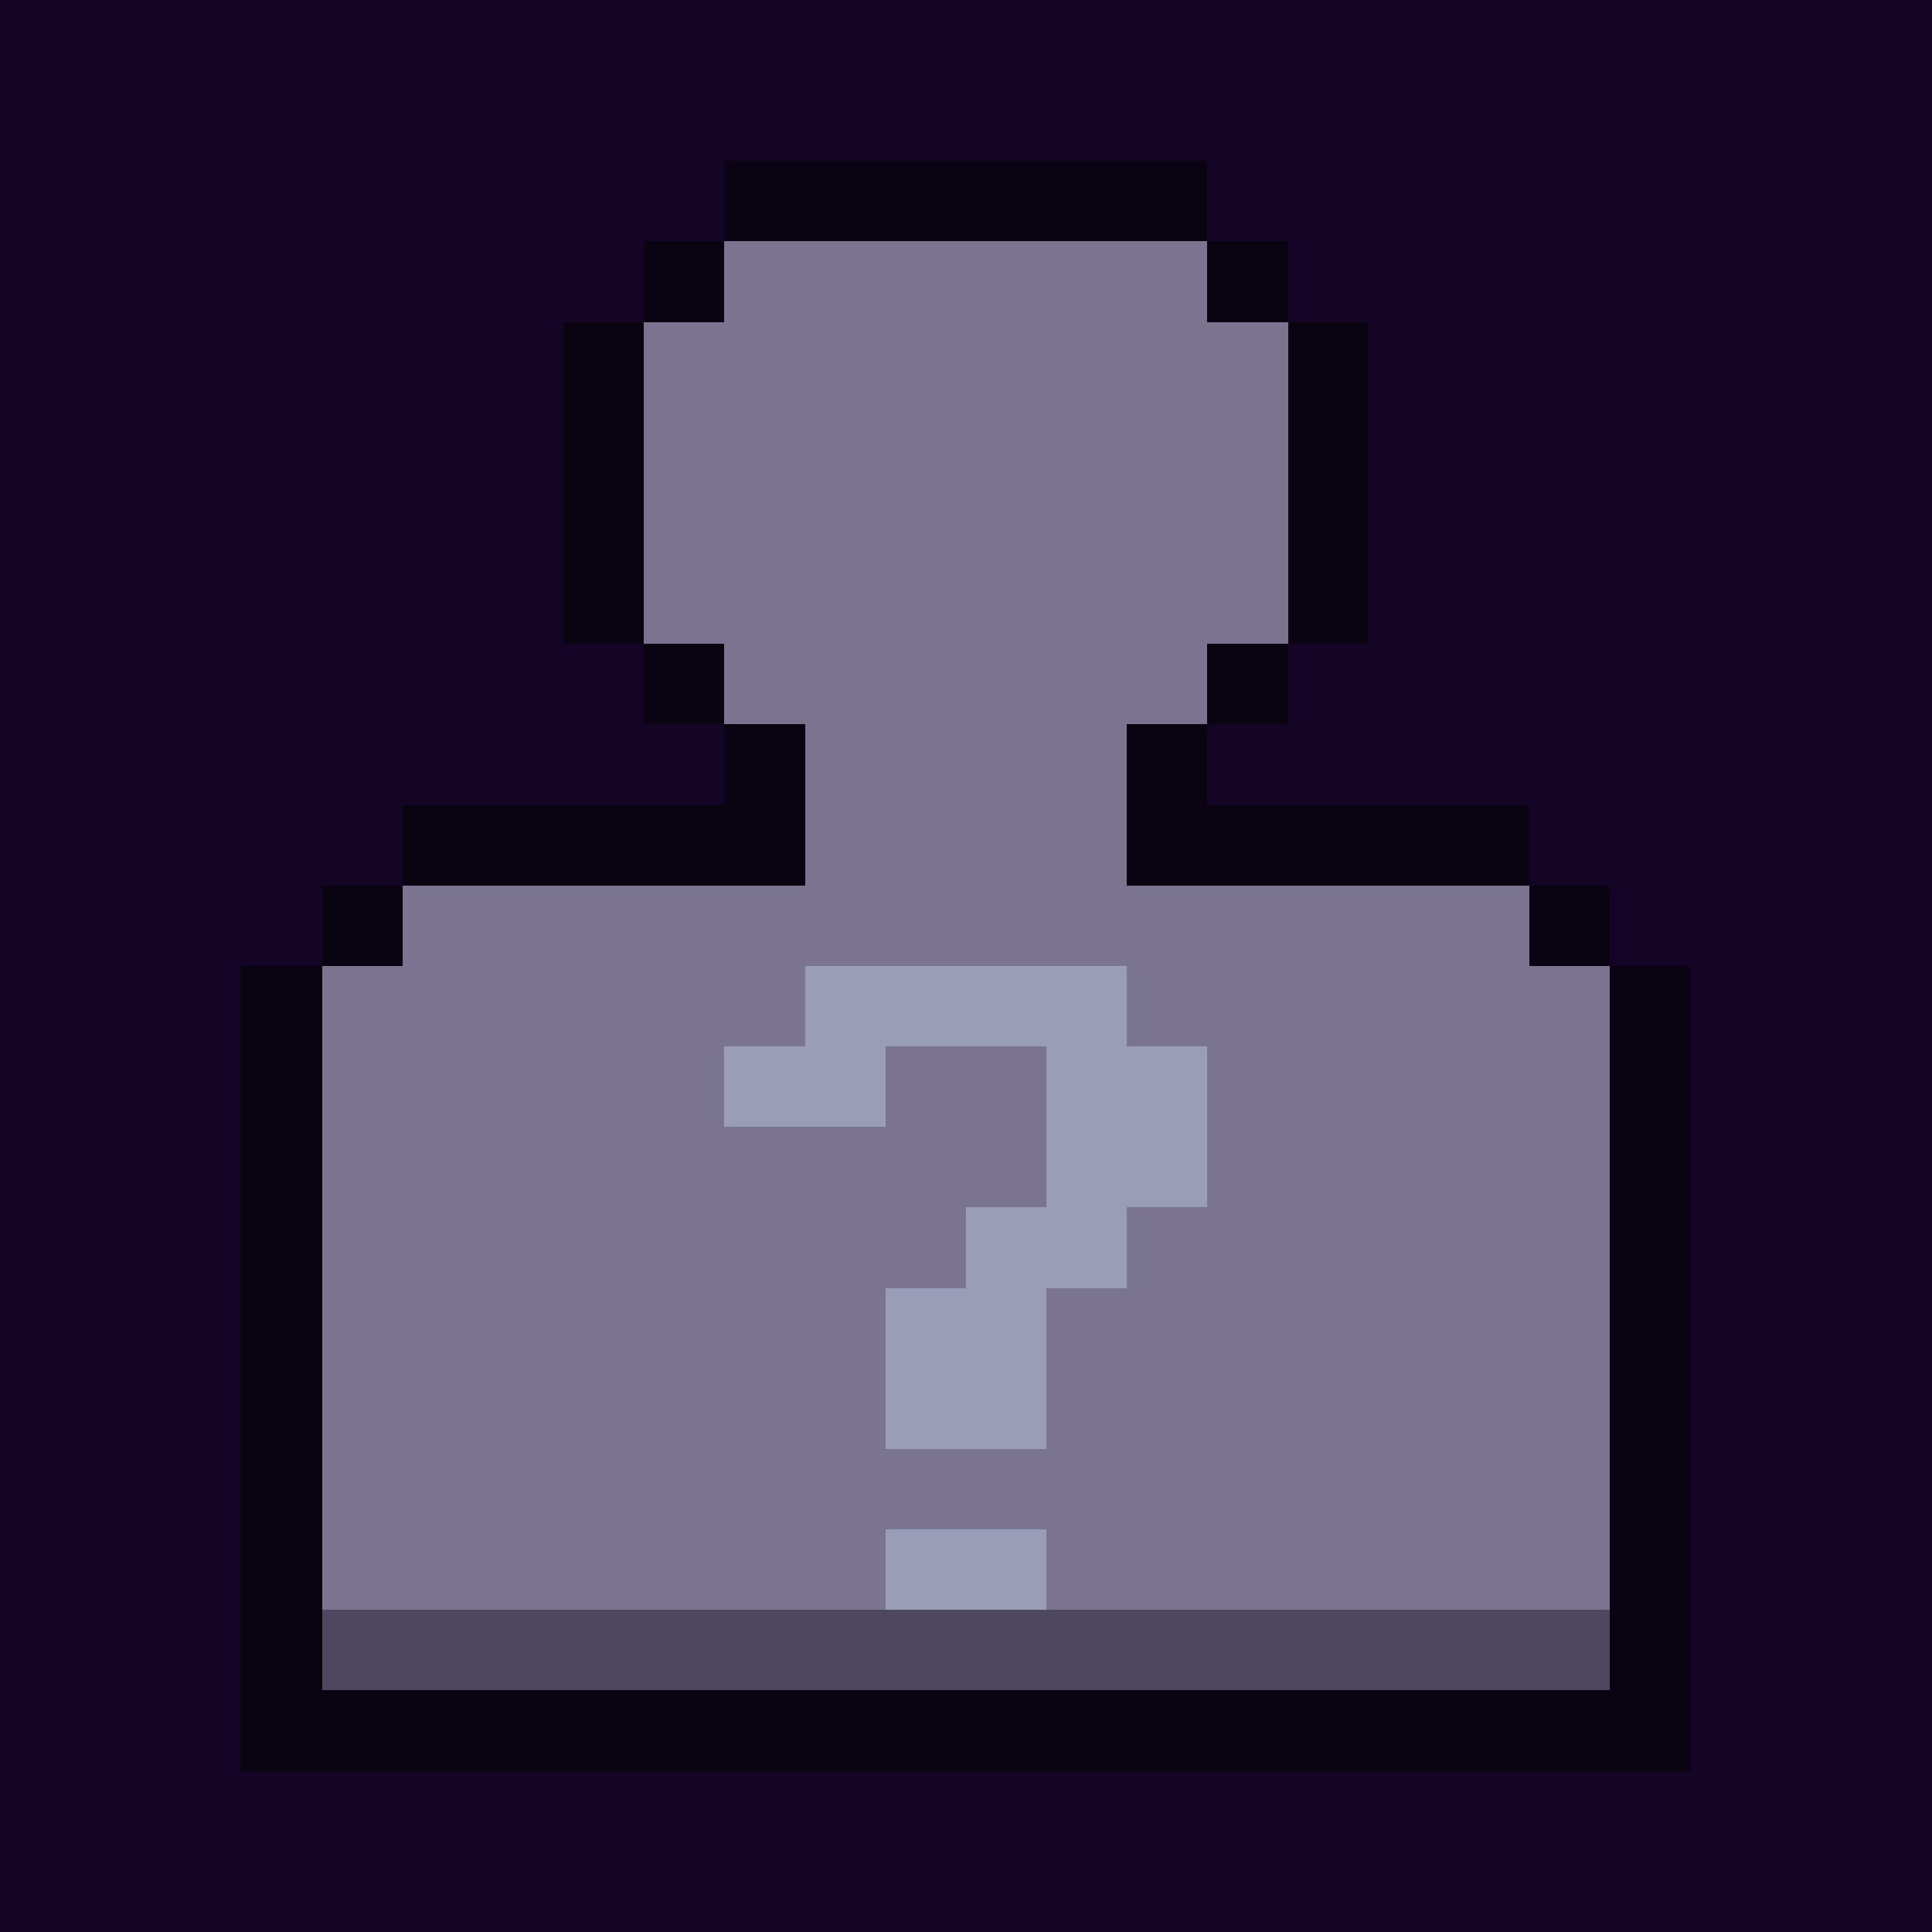
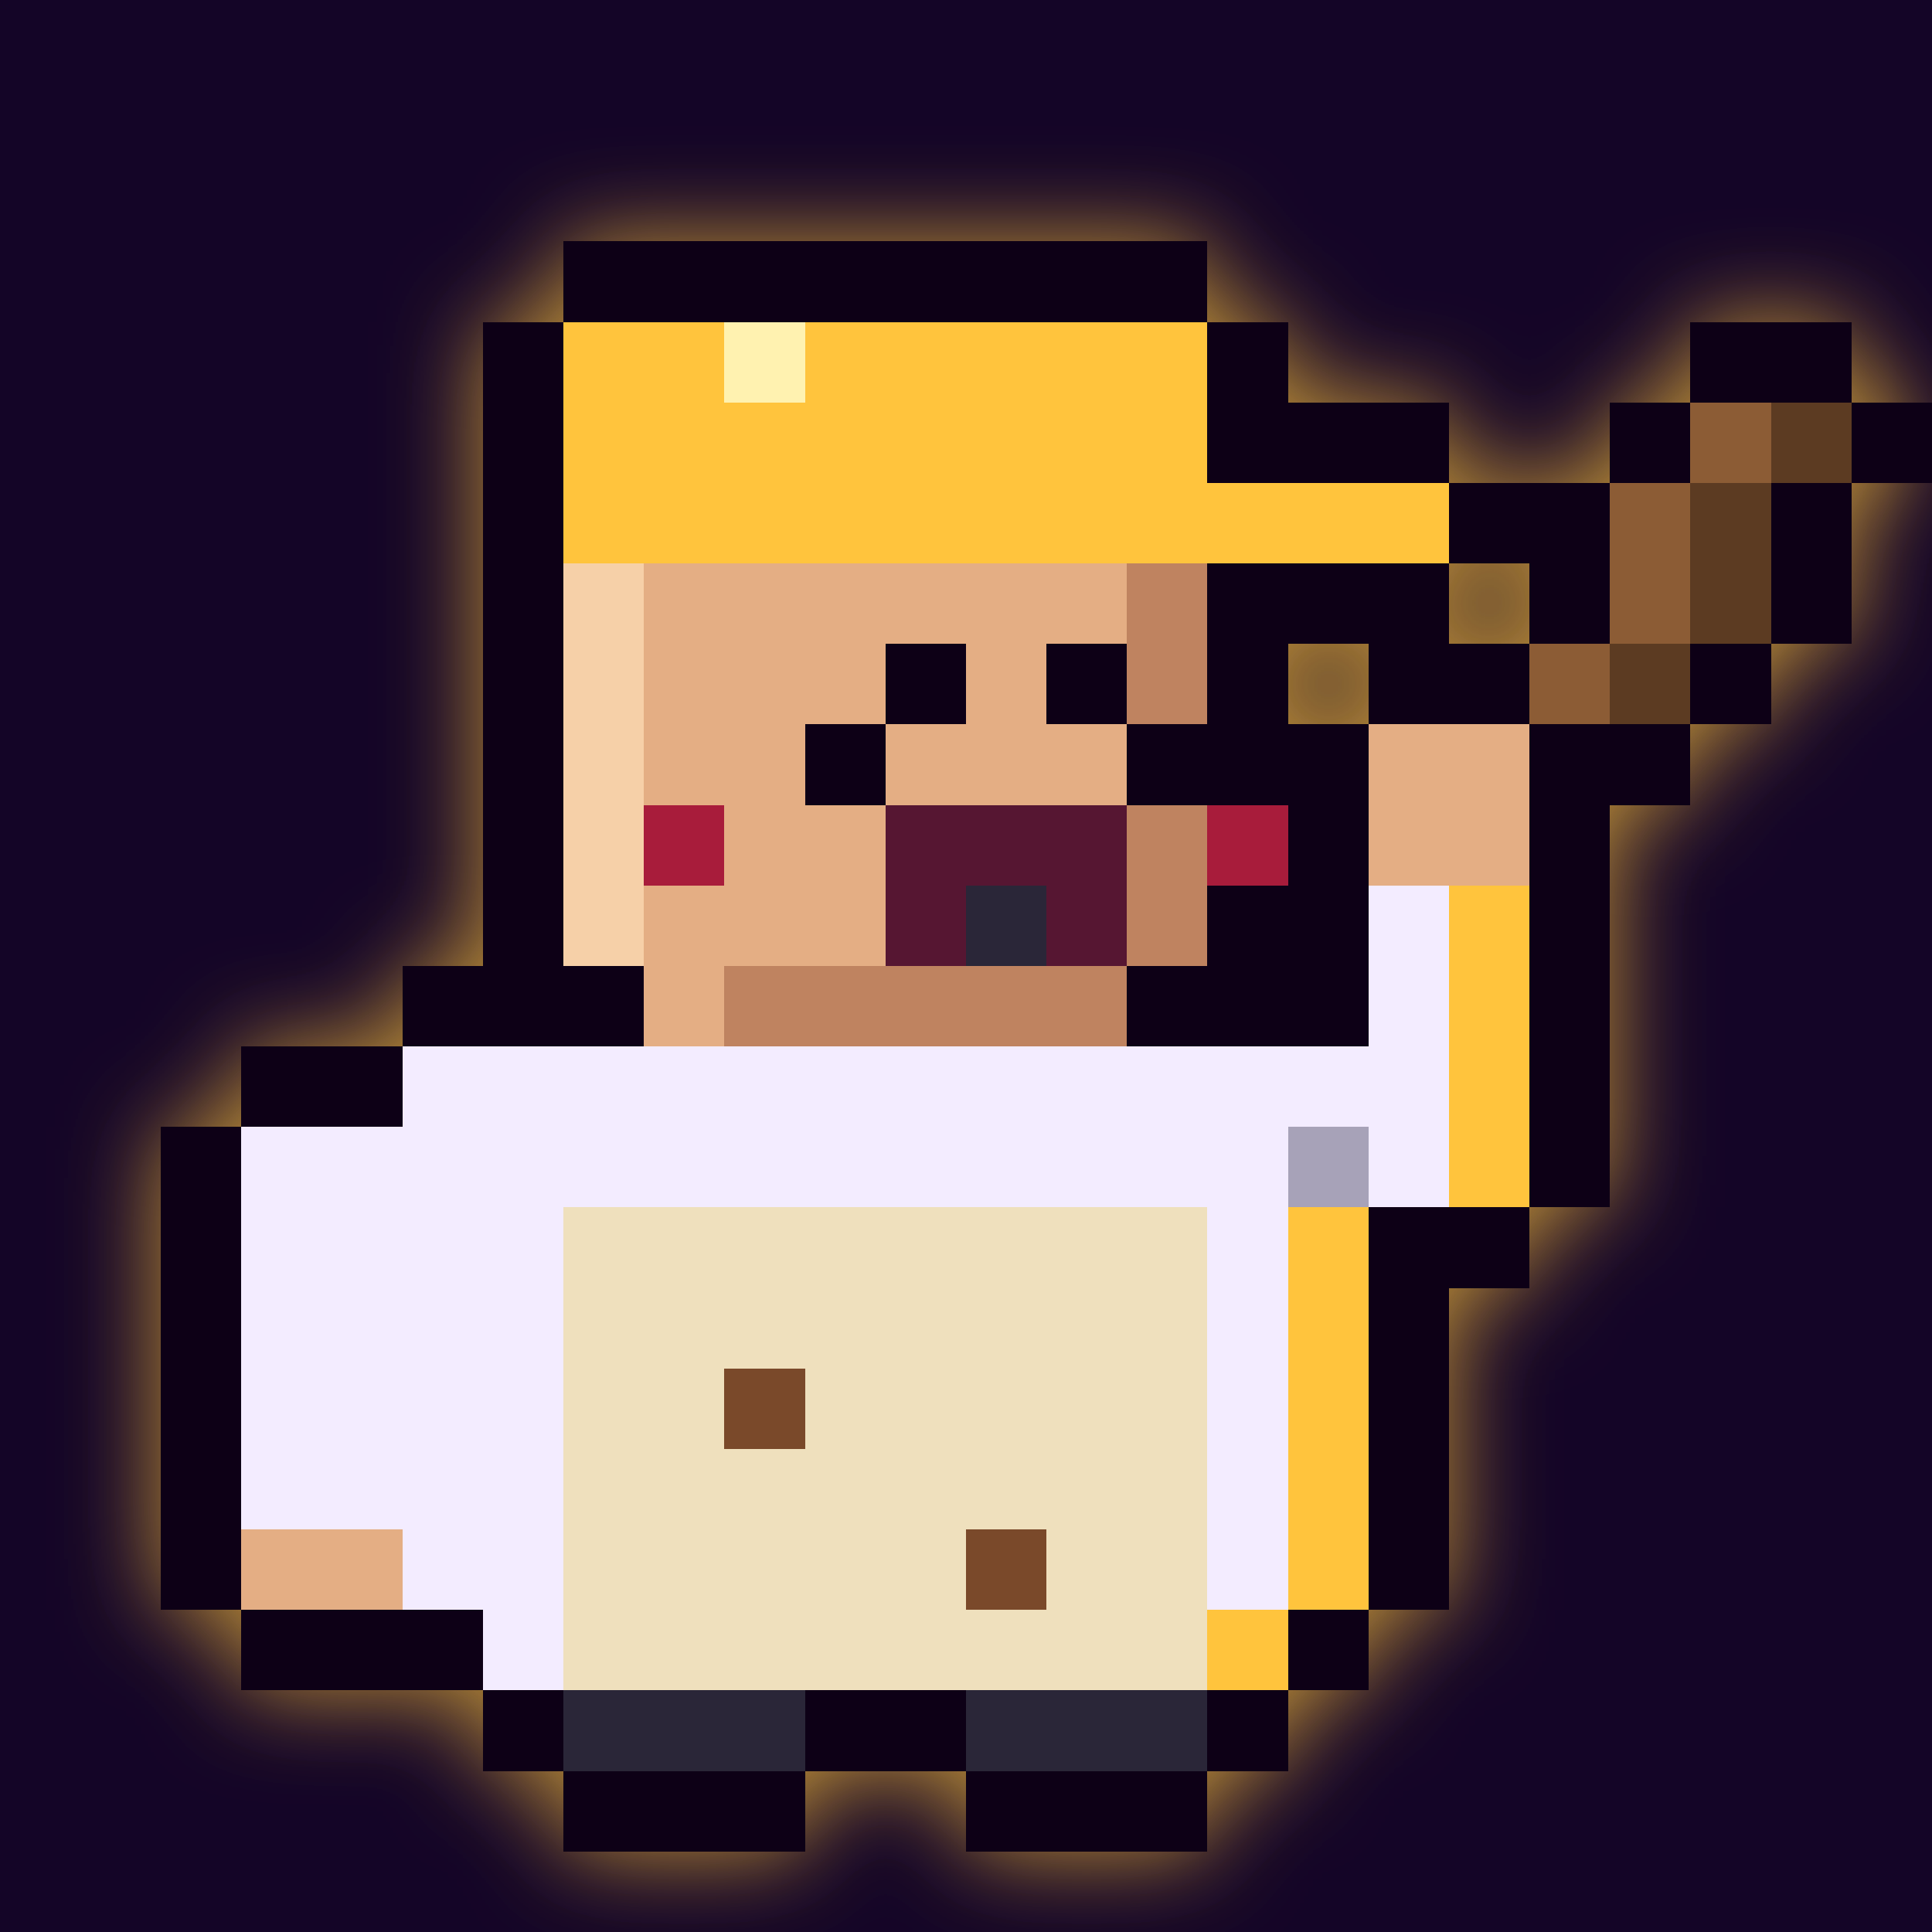
<svg xmlns="http://www.w3.org/2000/svg" width="96" height="96" viewBox="0 0 24 24" shape-rendering="crispEdges">
+   <filter id="glow-boudreaux" x="-20%" y="-20%" width="140%" height="140%">
+     <feDropShadow dx="0" dy="0" stdDeviation="0.6" flood-color="#ffc43d" flood-opacity="0.75" />
+   </filter>
  <rect width="24" height="24" fill="#140527" />
-   <path fill="#0a0412" d="M9 2h6v1h-6zM8 3h1v1h-1zM15 3h1v1h-1zM7 4h1v1h-1zM16 4h1v1h-1zM7 5h1v1h-1zM16 5h1v1h-1zM7 6h1v1h-1zM16 6h1v1h-1zM7 7h1v1h-1zM16 7h1v1h-1zM8 8h1v1h-1zM15 8h1v1h-1zM9 9h1v1h-1zM14 9h1v1h-1zM5 10h5v1h-5zM14 10h5v1h-5zM4 11h1v1h-1zM19 11h1v1h-1zM3 12h1v1h-1zM20 12h1v1h-1zM3 13h1v1h-1zM20 13h1v1h-1zM3 14h1v1h-1zM20 14h1v1h-1zM3 15h1v1h-1zM20 15h1v1h-1zM3 16h1v1h-1zM20 16h1v1h-1zM3 17h1v1h-1zM20 17h1v1h-1zM3 18h1v1h-1zM20 18h1v1h-1zM3 19h1v1h-1zM20 19h1v1h-1zM3 20h1v1h-1zM20 20h1v1h-1zM3 21h18v1h-18z" />
-   <path fill="#7a7490" d="M9 3h6v1h-6zM8 4h8v1h-8zM8 5h8v1h-8zM8 6h8v1h-8zM8 7h8v1h-8zM9 8h6v1h-6zM10 9h4v1h-4zM10 10h4v1h-4zM5 11h14v1h-14zM4 12h6v1h-6zM14 12h6v1h-6zM4 13h5v1h-5zM11 13h2v1h-2zM15 13h5v1h-5zM4 14h9v1h-9zM15 14h5v1h-5zM4 15h8v1h-8zM14 15h6v1h-6zM4 16h7v1h-7zM13 16h7v1h-7zM4 17h7v1h-7zM13 17h7v1h-7zM4 18h16v1h-16zM4 19h7v1h-7zM13 19h7v1h-7z" />
-   <path fill="#9a9db8" d="M10 12h4v1h-4zM9 13h2v1h-2zM13 13h2v1h-2zM13 14h2v1h-2zM12 15h2v1h-2zM11 16h2v1h-2zM11 17h2v1h-2zM11 19h2v1h-2z" />
-   <path fill="#4d4860" d="M4 20h16v1h-16z" />
+   <g filter="url(#glow-boudreaux)">
+     <path fill="#0a0412" d="M7 3h8v1h-8zM6 4h1v1h-1zM15 4h1v1h-1zM21 4h2v1h-2zM6 5h1v1h-1zM15 5h3v1h-3zM20 5h1v1h-1zM23 5h1v1h-1zM6 6h1v1h-1zM18 6h2v1h-2zM22 6h1v1h-1zM6 7h1v1h-1zM15 7h3v1h-3zM19 7h1v1h-1zM22 7h1v1h-1zM6 8h1v1h-1zM11 8h1v1h-1zM13 8h1v1h-1zM15 8h1v1h-1zM17 8h2v1h-2zM21 8h1v1h-1zM6 9h1v1h-1zM10 9h1v1h-1zM14 9h3v1h-3zM19 9h2v1h-2zM6 10h1v1h-1zM16 10h1v1h-1zM19 10h1v1h-1zM6 11h1v1h-1zM15 11h2v1h-2zM19 11h1v1h-1zM5 12h3v1h-3zM14 12h3v1h-3zM19 12h1v1h-1zM3 13h2v1h-2zM19 13h1v1h-1zM2 14h1v1h-1zM19 14h1v1h-1zM2 15h1v1h-1zM17 15h2v1h-2zM2 16h1v1h-1zM17 16h1v1h-1zM2 17h1v1h-1zM17 17h1v1h-1zM2 18h1v1h-1zM17 18h1v1h-1zM2 19h1v1h-1zM17 19h1v1h-1zM3 20h3v1h-3zM16 20h1v1h-1zM6 21h1v1h-1zM10 21h2v1h-2zM15 21h1v1h-1zM7 22h3v1h-3zM12 22h3v1h-3z" />
+     <path fill="#ffc43d" d="M7 4h2v1h-2zM10 4h5v1h-5zM7 5h8v1h-8zM7 6h11v1h-11zM18 11h1v1h-1zM18 12h1v1h-1zM18 13h1v1h-1zM18 14h1v1h-1zM16 15h1v1h-1zM16 16h1v1h-1zM16 17h1v1h-1zM16 18h1v1h-1zM16 19h1v1h-1zM15 20h1v1h-1z" />
+     <path fill="#fff2b0" d="M9 4h1v1h-1z" />
+     <path fill="#8c5c36" d="M21 5h1v1h-1zM20 6h1v1h-1zM20 7h1v1h-1zM19 8h1v1h-1z" />
+     <path fill="#5c3a22" d="M22 5h1v1h-1zM21 6h1v1h-1zM21 7h1v1h-1zM20 8h1v1h-1z" />
+     <path fill="#f6d0a8" d="M7 7h1v1h-1zM7 8h1v1h-1zM7 9h1v1h-1zM7 10h1v1h-1zM7 11h1v1h-1z" />
+     <path fill="#e4ae84" d="M8 7h6v1h-6zM8 8h3v1h-3zM12 8h1v1h-1zM8 9h2v1h-2zM11 9h3v1h-3zM17 9h2v1h-2zM9 10h2v1h-2zM17 10h2v1h-2zM8 11h3v1h-3zM8 12h1v1h-1zM3 19h2v1h-2z" />
+     <path fill="#bf8360" d="M14 7h1v1h-1zM14 8h1v1h-1zM14 10h1v1h-1zM14 11h1v1h-1zM9 12h5v1h-5z" />
+     <path fill="#a81e3a" d="M8 10h1v1h-1zM15 10h1v1h-1z" />
+     <path fill="#561430" d="M11 10h3v1h-3zM11 11h1v1h-1zM13 11h1v1h-1z" />
+     <path fill="#2c2838" d="M12 11h1v1h-1zM7 21h3v1h-3zM12 21h3v1h-3z" />
+     <path fill="#f3ecff" d="M17 11h1v1h-1zM17 12h1v1h-1zM5 13h13v1h-13zM3 14h13v1h-13zM17 14h1v1h-1zM3 15h4v1h-4zM15 15h1v1h-1zM3 16h4v1h-4zM15 16h1v1h-1zM3 17h4v1h-4zM15 17h1v1h-1zM3 18h4v1h-4zM15 18h1v1h-1zM5 19h2v1h-2zM15 19h1v1h-1zM6 20h1v1h-1z" />
+     <path fill="#a7a2b8" d="M16 14h1v1h-1z" />
+     <path fill="#efe0bd" d="M7 15h8v1h-8zM7 16h8v1h-8zM7 17h2v1h-2zM10 17h5v1h-5zM7 18h8v1h-8zM7 19h5v1h-5zM13 19h2v1h-2zM7 20h8v1h-8z" />
+     <path fill="#7a4a2a" d="M9 17h1v1h-1zM12 19h1v1h-1z" />
+   </g>
</svg>
